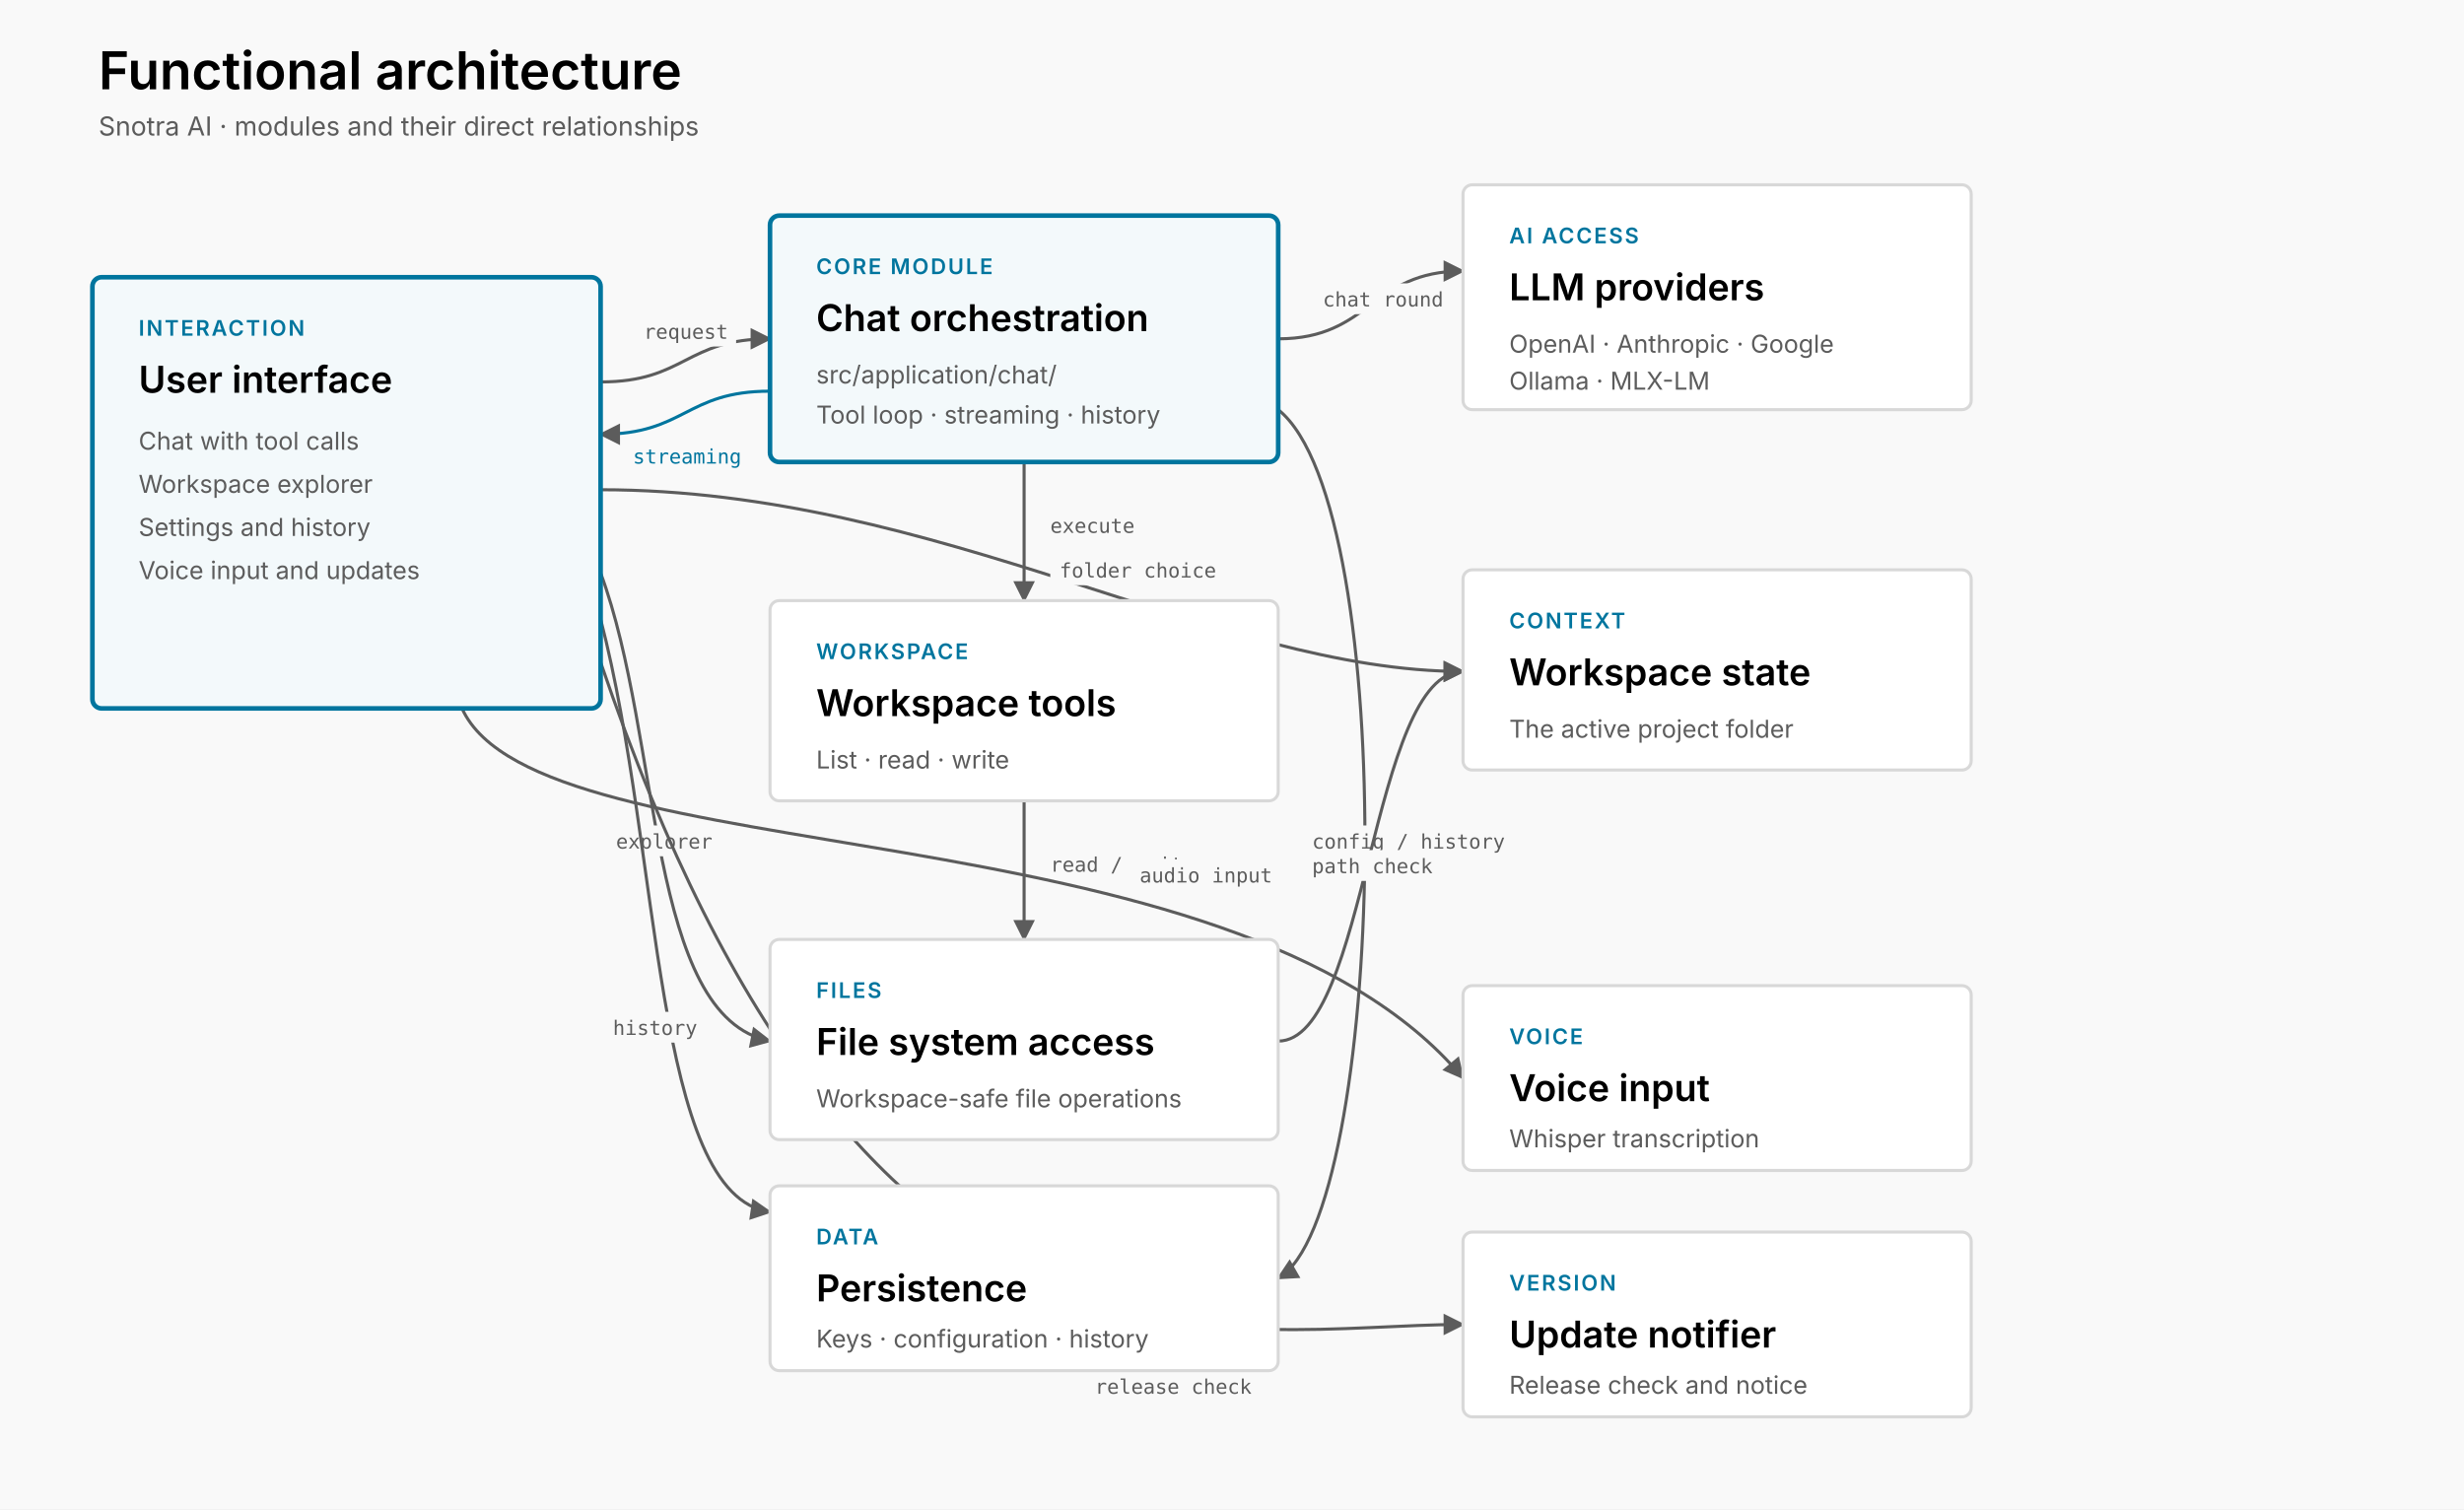
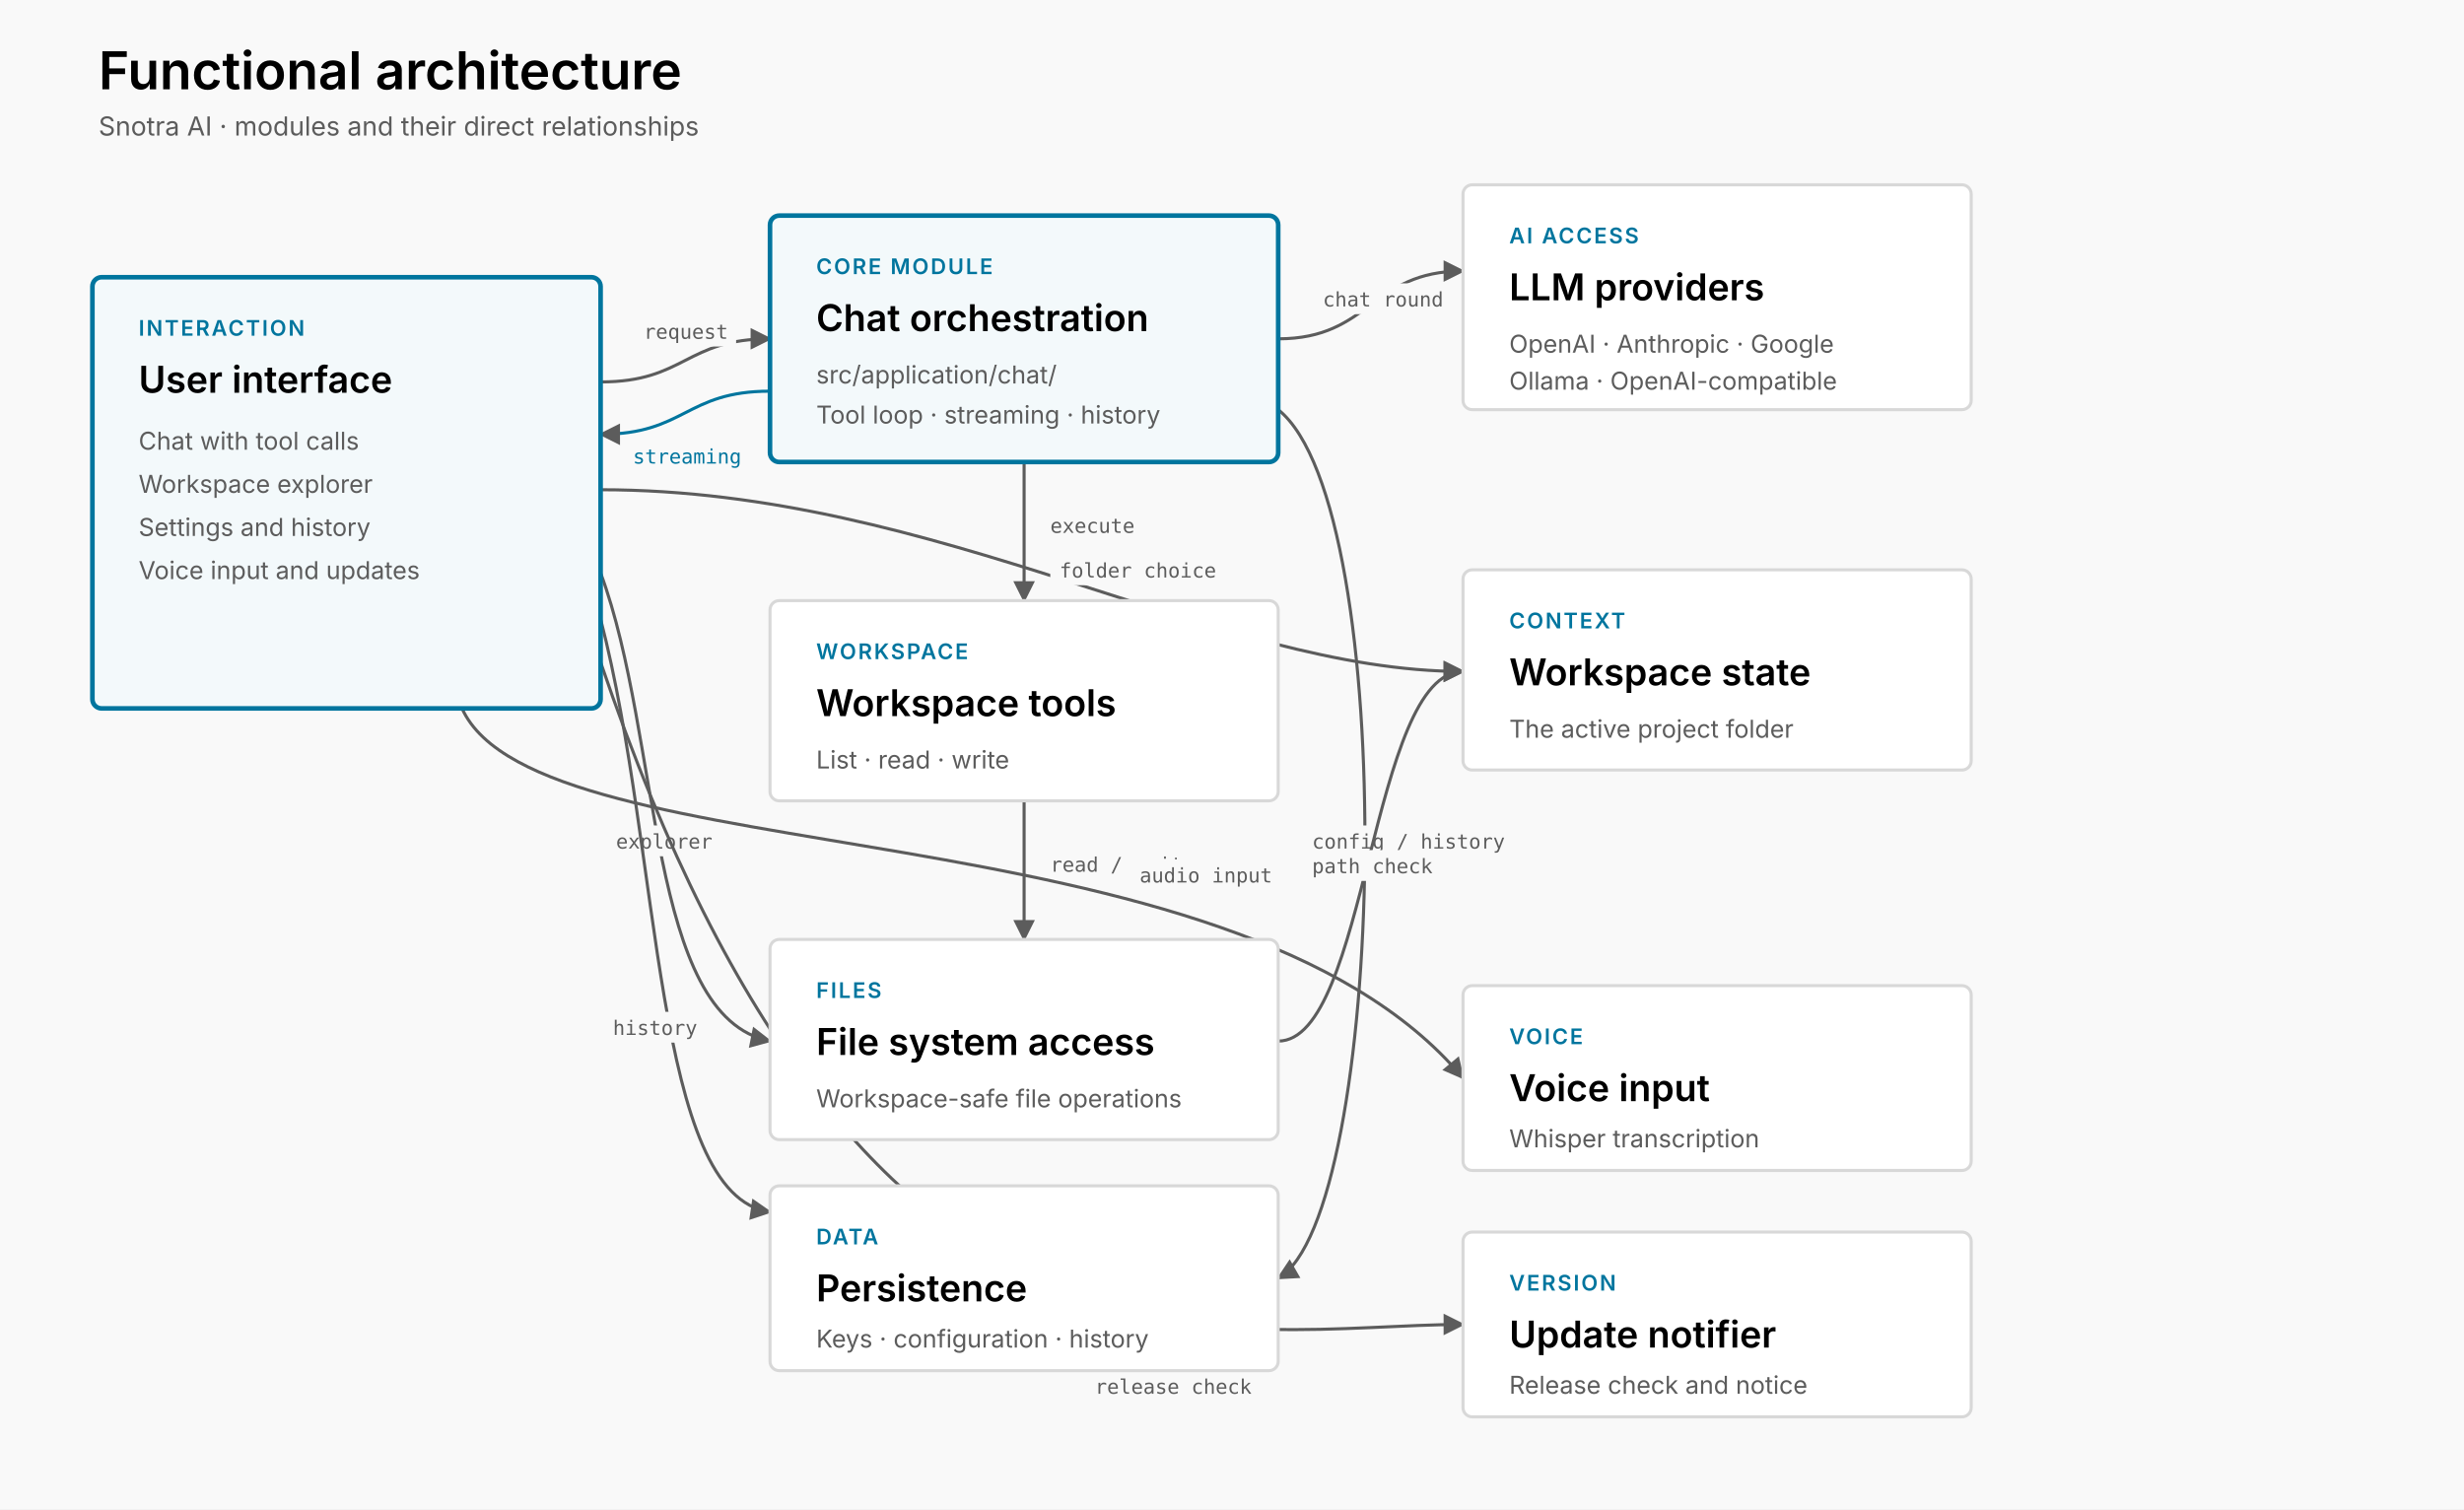
<svg xmlns="http://www.w3.org/2000/svg" width="1600" height="980" viewBox="0 0 1600 980" role="img" aria-labelledby="title description">
  <defs>
    <marker id="arrow" viewBox="0 0 10 10" refX="9" refY="5" markerWidth="7" markerHeight="7" orient="auto-start-reverse">
      <path d="M 0 0 L 10 5 L 0 10 z" fill="#5C5C5C" />
    </marker>
    <style>
      .canvas { fill: #F9F9F9; }
      .module { fill: #FFFFFF; stroke: #D8D8D8; stroke-width: 2; rx: 6; }
      .module--primary { fill: #F3F9FB; stroke: #00759E; stroke-width: 3; rx: 6; }
      .eyebrow {
        fill: #00759E;
        font-family: Inter, -apple-system, BlinkMacSystemFont, "Segoe UI", sans-serif;
        font-size: 14px;
        font-weight: 600;
        letter-spacing: 1.2px;
      }
      .heading {
        fill: #000000;
        font-family: Inter, -apple-system, BlinkMacSystemFont, "Segoe UI", sans-serif;
        font-size: 24px;
        font-weight: 600;
      }
      .description {
        fill: #5C5C5C;
        font-family: Inter, -apple-system, BlinkMacSystemFont, "Segoe UI", sans-serif;
        font-size: 16px;
        font-weight: 400;
      }
      .page-title {
        fill: #000000;
        font-family: Inter, -apple-system, BlinkMacSystemFont, "Segoe UI", sans-serif;
        font-size: 34px;
        font-weight: 600;
      }
      .page-subtitle {
        fill: #5C5C5C;
        font-family: Inter, -apple-system, BlinkMacSystemFont, "Segoe UI", sans-serif;
        font-size: 17px;
        font-weight: 400;
      }
      .flow {
        fill: none;
        stroke: #5C5C5C;
        stroke-width: 2;
        marker-end: url(#arrow);
      }
      .flow--return {
        fill: none;
        stroke: #00759E;
        stroke-width: 2;
        marker-end: url(#arrow);
      }
      .flow-label {
        fill: #5C5C5C;
        font-family: ui-monospace, "SF Mono", Menlo, Consolas, monospace;
        font-size: 13px;
        font-weight: 400;
      }
      .flow-label--accent { fill: #00759E; }
      .label-bg { fill: #F9F9F9; }
    </style>
  </defs>
  <rect class="canvas" width="1600" height="980" />
  <text class="page-title" x="64" y="58">Functional architecture</text>
  <text class="page-subtitle" x="64" y="88">Snotra AI · modules and their direct relationships</text>
  <path class="flow" d="M 390 248 C 445 248, 445 220, 500 220" />
  <path class="flow--return" d="M 500 254 C 445 254, 445 282, 390 282" />
  <rect class="label-bg" x="412" y="205" width="66" height="20" />
  <text class="flow-label" x="418" y="220">request</text>
  <rect class="label-bg" x="405" y="286" width="79" height="20" />
  <text class="flow-label flow-label--accent" x="411" y="301">streaming</text>
  <path class="flow" d="M 830 220 C 890 220, 890 176, 950 176" />
  <rect class="label-bg" x="853" y="184" width="79" height="20" />
  <text class="flow-label" x="859" y="199">chat round</text>
  <path class="flow" d="M 665 300 L 665 390" />
  <rect class="label-bg" x="676" y="331" width="73" height="20" />
  <text class="flow-label" x="682" y="346">execute</text>
  <path class="flow" d="M 665 520 L 665 610" />
  <rect class="label-bg" x="676" y="551" width="90" height="20" />
  <text class="flow-label" x="682" y="566">read / write</text>
  <path class="flow" d="M 830 266 C 910 330, 900 790, 830 830" />
  <rect class="label-bg" x="846" y="536" width="122" height="20" />
  <text class="flow-label" x="852" y="551">config / history</text>
  <path class="flow" d="M 390 372 C 430 480, 420 660, 500 676" />
  <rect class="label-bg" x="394" y="536" width="73" height="20" />
  <text class="flow-label" x="400" y="551">explorer</text>
  <path class="flow" d="M 390 318 C 610 318, 790 436, 950 436" />
  <rect class="label-bg" x="682" y="360" width="119" height="20" />
  <text class="flow-label" x="688" y="375">folder choice</text>
  <path class="flow" d="M 830 676 C 888 676, 890 436, 950 436" />
  <rect class="label-bg" x="846" y="552" width="79" height="20" />
  <text class="flow-label" x="852" y="567">path check</text>
  <path class="flow" d="M 390 402 C 430 556, 424 776, 500 787" />
  <rect class="label-bg" x="392" y="657" width="72" height="20" />
  <text class="flow-label" x="398" y="672">history</text>
  <path class="flow" d="M 300 460 C 350 570, 800 520, 950 700" />
  <rect class="label-bg" x="734" y="558" width="103" height="20" />
  <text class="flow-label" x="740" y="573">audio input</text>
  <path class="flow" d="M 390 430 C 560 930, 800 860, 950 860" />
  <rect class="label-bg" x="705" y="890" width="103" height="20" />
  <text class="flow-label" x="711" y="905">release check</text>
  <rect class="module module--primary" x="60" y="180" width="330" height="280" />
  <text class="eyebrow" x="90" y="218">INTERACTION</text>
  <text class="heading" x="90" y="255">User interface</text>
  <text class="description" x="90" y="292">
    <tspan x="90" dy="0">Chat with tool calls</tspan>
    <tspan x="90" dy="28">Workspace explorer</tspan>
    <tspan x="90" dy="28">Settings and history</tspan>
    <tspan x="90" dy="28">Voice input and updates</tspan>
  </text>
  <rect class="module module--primary" x="500" y="140" width="330" height="160" />
  <text class="eyebrow" x="530" y="178">CORE MODULE</text>
  <text class="heading" x="530" y="215">Chat orchestration</text>
  <text class="description" x="530" y="249">
    <tspan x="530" dy="0">src/application/chat/</tspan>
    <tspan x="530" dy="26">Tool loop · streaming · history</tspan>
  </text>
  <rect class="module" x="950" y="120" width="330" height="146" />
  <text class="eyebrow" x="980" y="158">AI ACCESS</text>
  <text class="heading" x="980" y="195">LLM providers</text>
  <text class="description" x="980" y="229">OpenAI · Anthropic · Google</text>
-   <text class="description" x="980" y="253">Ollama · MLX-LM</text>
+   <text class="description" x="980" y="253">Ollama · OpenAI-compatible</text>
  <rect class="module" x="500" y="390" width="330" height="130" />
  <text class="eyebrow" x="530" y="428">WORKSPACE</text>
  <text class="heading" x="530" y="465">Workspace tools</text>
  <text class="description" x="530" y="499">List · read · write</text>
  <rect class="module" x="500" y="610" width="330" height="130" />
  <text class="eyebrow" x="530" y="648">FILES</text>
  <text class="heading" x="530" y="685">File system access</text>
  <text class="description" x="530" y="719">Workspace-safe file operations</text>
  <rect class="module" x="950" y="370" width="330" height="130" />
  <text class="eyebrow" x="980" y="408">CONTEXT</text>
  <text class="heading" x="980" y="445">Workspace state</text>
  <text class="description" x="980" y="479">The active project folder</text>
  <rect class="module" x="500" y="770" width="330" height="120" />
  <text class="eyebrow" x="530" y="808">DATA</text>
  <text class="heading" x="530" y="845">Persistence</text>
  <text class="description" x="530" y="875">Keys · configuration · history</text>
  <rect class="module" x="950" y="640" width="330" height="120" />
  <text class="eyebrow" x="980" y="678">VOICE</text>
  <text class="heading" x="980" y="715">Voice input</text>
  <text class="description" x="980" y="745">Whisper transcription</text>
  <rect class="module" x="950" y="800" width="330" height="120" />
  <text class="eyebrow" x="980" y="838">VERSION</text>
  <text class="heading" x="980" y="875">Update notifier</text>
  <text class="description" x="980" y="905">Release check and notice</text>
</svg>
